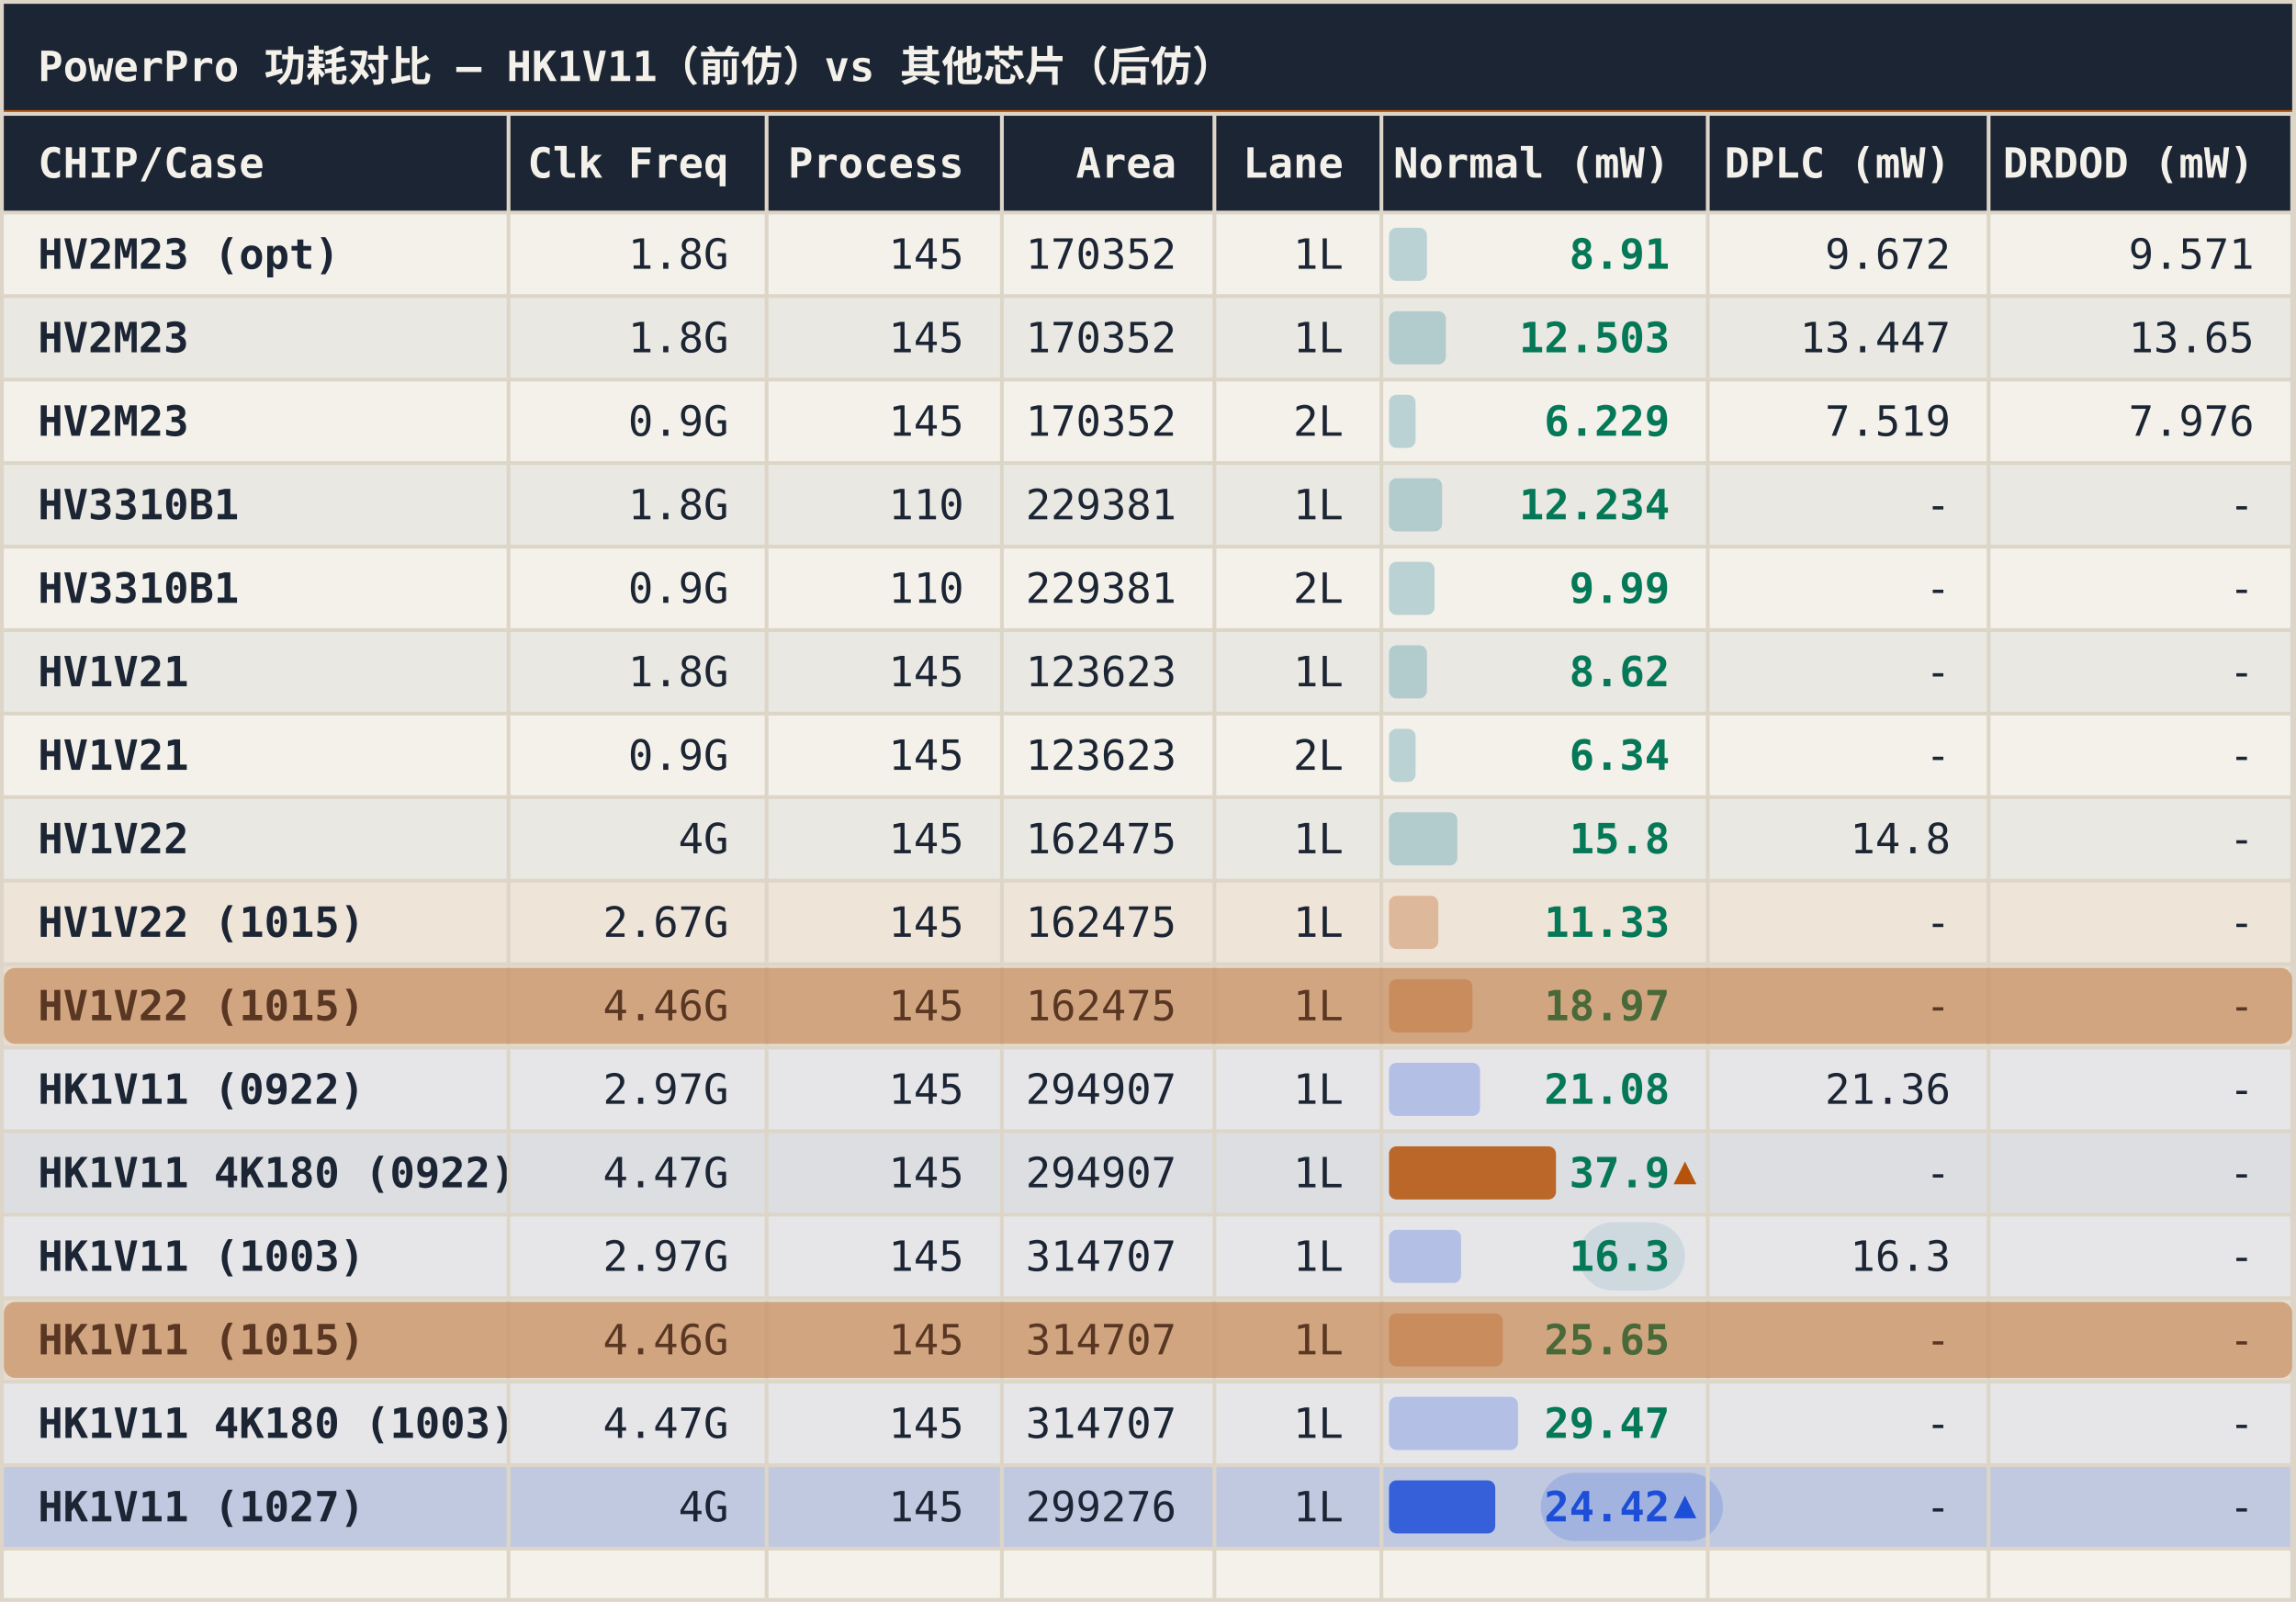
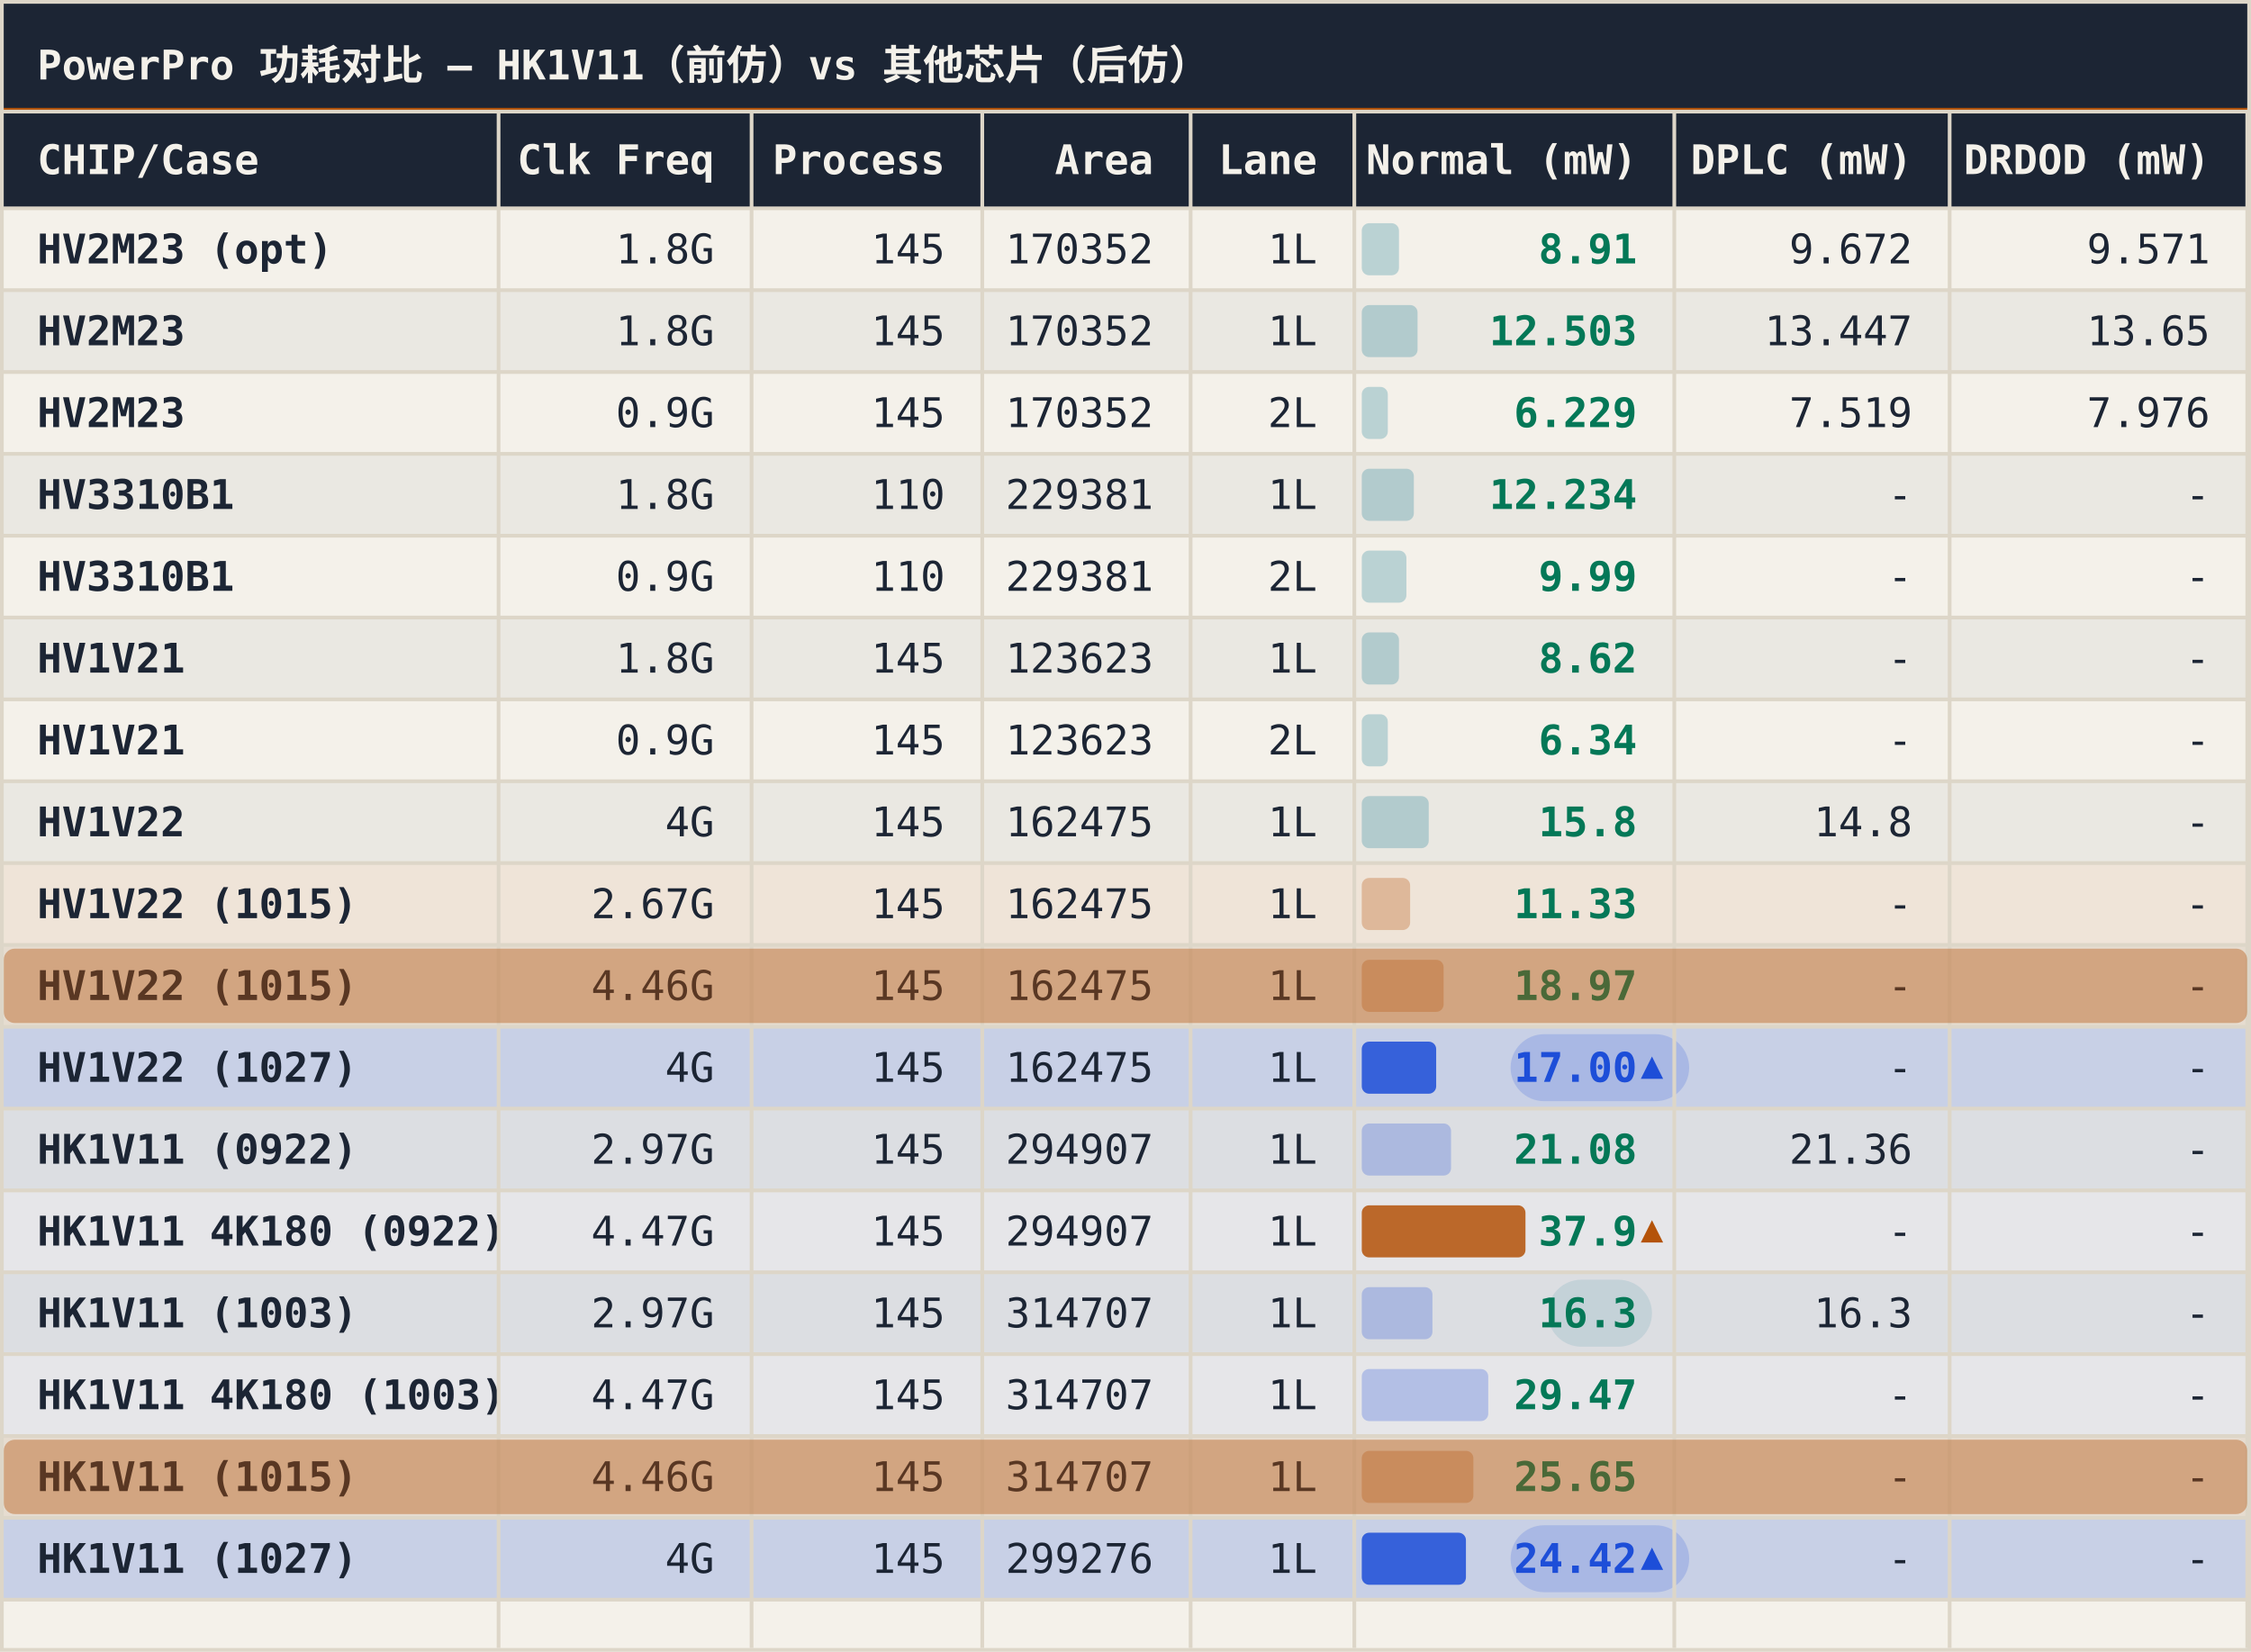
- <svg xmlns="http://www.w3.org/2000/svg" width="605" height="422" viewBox="0 0 605 422">
+ <svg xmlns="http://www.w3.org/2000/svg" width="605" height="444" viewBox="0 0 605 444">
  <style>
text{font-family:ui-monospace,Consolas,monospace,"Microsoft YaHei",sans-serif;font-size:11px;}
@keyframes fadeIn{from{opacity:0}to{opacity:1}}
@keyframes grow{from{transform:scaleX(0)}to{transform:scaleX(1)}}
@keyframes breathe{0%,100%{opacity:.25}50%{opacity:.55}}
@keyframes maxpulse{0%,100%{opacity:.7}50%{opacity:1}}
.in{animation:fadeIn .3s ease-out both;}
.bar{transform-box:fill-box;transform-origin:left center;animation:grow .7s ease-out both;}
.r0{animation:fadeIn .3s ease-out both;animation-delay:0.30s;}
.b0{animation-delay:0.45s;}
.r1{animation:fadeIn .3s ease-out both;animation-delay:0.34s;}
.b1{animation-delay:0.49s;}
.r2{animation:fadeIn .3s ease-out both;animation-delay:0.38s;}
.b2{animation-delay:0.53s;}
.r3{animation:fadeIn .3s ease-out both;animation-delay:0.42s;}
.b3{animation-delay:0.57s;}
.r4{animation:fadeIn .3s ease-out both;animation-delay:0.46s;}
.b4{animation-delay:0.61s;}
.r5{animation:fadeIn .3s ease-out both;animation-delay:0.50s;}
.b5{animation-delay:0.65s;}
.r6{animation:fadeIn .3s ease-out both;animation-delay:0.54s;}
.b6{animation-delay:0.69s;}
.r7{animation:fadeIn .3s ease-out both;animation-delay:0.58s;}
.b7{animation-delay:0.73s;}
.r8{animation:fadeIn .3s ease-out both;animation-delay:0.62s;}
.b8{animation-delay:0.77s;}
.r9{animation:fadeIn .3s ease-out both;animation-delay:0.66s;}
.b9{animation-delay:0.81s;}
.r10{animation:fadeIn .3s ease-out both;animation-delay:0.70s;}
.b10{animation-delay:0.85s;}
.r11{animation:fadeIn .3s ease-out both;animation-delay:0.74s;}
.b11{animation-delay:0.89s;}
.r12{animation:fadeIn .3s ease-out both;animation-delay:0.78s;}
.b12{animation-delay:0.93s;}
.r13{animation:fadeIn .3s ease-out both;animation-delay:0.82s;}
.b13{animation-delay:0.97s;}
.r14{animation:fadeIn .3s ease-out both;animation-delay:0.86s;}
.b14{animation-delay:1.01s;}
.r15{animation:fadeIn .3s ease-out both;animation-delay:0.90s;}
.b15{animation-delay:1.05s;}
+ .r16{animation:fadeIn .3s ease-out both;animation-delay:0.94s;}
+ .b16{animation-delay:1.09s;}
.sweep{transform-box:fill-box;transform-origin:left center;animation:grow .5s ease-out .2s both;}
.cap{animation:fadeIn .3s ease-out both;animation-delay:0.90s;}
.breath{animation:breathe 2.4s ease-in-out infinite;opacity:.4;}
.maxpulse{animation:maxpulse 2.8s ease-in-out infinite;opacity:1;}
@keyframes cmpsweep{0%{transform:translateX(-150px);opacity:0}8%{opacity:.3}32%{opacity:.3}37.5%{transform:translateX(625px);opacity:0}100%{transform:translateX(625px);opacity:0}}
.cmpband{transform-box:fill-box;transform-origin:left center;opacity:0;animation:cmpsweep 4s ease-in-out 1s infinite;}
@keyframes bardot{0%{opacity:0}10%{opacity:.5}22%{opacity:0}100%{opacity:0}}
.dot{opacity:0;animation:bardot 5.2s ease-in-out infinite;}
- .d0{animation-delay:0s;}.d1{animation-delay:.35s;}.d2{animation-delay:.70s;}.d3{animation-delay:1.05s;}.d4{animation-delay:1.40s;}.d5{animation-delay:1.75s;}.d6{animation-delay:2.10s;}.d7{animation-delay:2.45s;}.d8{animation-delay:2.80s;}.d9{animation-delay:3.15s;}.d10{animation-delay:3.50s;}.d11{animation-delay:3.85s;}.d12{animation-delay:4.20s;}.d13{animation-delay:4.55s;}.d14{animation-delay:4.90s;}.d15{animation-delay:5.25s;}
+ .d0{animation-delay:0s;}.d1{animation-delay:.35s;}.d2{animation-delay:.70s;}.d3{animation-delay:1.05s;}.d4{animation-delay:1.40s;}.d5{animation-delay:1.75s;}.d6{animation-delay:2.10s;}.d7{animation-delay:2.45s;}.d8{animation-delay:2.80s;}.d9{animation-delay:3.15s;}.d10{animation-delay:3.50s;}.d11{animation-delay:3.85s;}.d12{animation-delay:4.20s;}.d13{animation-delay:4.55s;}.d14{animation-delay:4.90s;}.d15{animation-delay:5.25s;}.d16{animation-delay:5.60s;}
@keyframes peakglow{0%,100%{opacity:0}50%{opacity:.22}}
.peakglow{opacity:0;animation:peakglow 3.2s ease-in-out .8s infinite;}
@keyframes bluebreathe{0%,100%{opacity:.18}50%{opacity:.45}}
.gglow{opacity:.18;animation:bluebreathe 3.6s ease-in-out .5s infinite;}
+ .gglow2{opacity:.18;animation:bluebreathe 3.6s ease-in-out 2.3s infinite;}
@keyframes v15pulse{0%,100%{opacity:.75}50%{opacity:1}}
.v15pulse{animation:v15pulse 3.4s ease-in-out infinite;}
+ .v16pulse{animation:v15pulse 3.4s ease-in-out 1.7s infinite;}
@keyframes tealbreathe{0%,100%{opacity:.12}50%{opacity:.28}}
.tglow{opacity:.12;animation:tealbreathe 5.6s ease-in-out 1.7s infinite;}
@keyframes zebasweep{0%{transform:skewX(-18deg) translateX(-260px);opacity:0}12%{opacity:.06}45%{opacity:.06}58%{transform:skewX(-18deg) translateX(740px);opacity:0}100%{transform:skewX(-18deg) translateX(740px);opacity:0}}
.zeband{transform-box:fill-box;transform-origin:center;opacity:0;animation:zebasweep 6s linear 2.2s infinite;}
@media (prefers-reduced-motion:reduce){*{animation:none!important}}
</style>
  <defs>
    <linearGradient id="gCmp" x1="0" y1="0" x2="1" y2="0">
      <stop offset="0" stop-color="#fffdf7" stop-opacity="0" />
      <stop offset="0.5" stop-color="#fffdf7" stop-opacity="1" />
      <stop offset="1" stop-color="#fffdf7" stop-opacity="0" />
    </linearGradient>
    <linearGradient id="gZeb" x1="0" y1="0" x2="1" y2="0">
      <stop offset="0" stop-color="#fffdf7" stop-opacity="0" />
      <stop offset="0.5" stop-color="#fffdf7" stop-opacity="1" />
      <stop offset="1" stop-color="#fffdf7" stop-opacity="0" />
    </linearGradient>
    <clipPath id="cCmp">
      <rect x="1" y="255" width="603" height="20" />
-       <rect x="1" y="343" width="603" height="20" />
+       <rect x="1" y="387" width="603" height="20" />
    </clipPath>
    <clipPath id="cBody">
-       <rect x="0" y="56" width="605" height="352" />
+       <rect x="0" y="56" width="605" height="374" />
    </clipPath>
  </defs>
-   <rect x="0" y="0" width="605" height="422" fill="#f4f1ea" />
+   <rect x="0" y="0" width="605" height="444" fill="#f4f1ea" />
  <g class="in">
    <rect x="0" y="0" width="605" height="30" fill="#1c2534" />
    <text x="10" y="15.0" dominant-baseline="central" fill="#f4f1ea" font-weight="bold">PowerPro 功耗对比 — HK1V11（前仿）vs 其他芯片（后仿）</text>
    <rect class="sweep" x="0" y="29" width="605" height="2" fill="#b45309" />
    <rect x="0" y="30" width="605" height="26" fill="#1c2534" />
    <text x="10" y="43.0" dominant-baseline="central" fill="#f4f1ea" font-weight="bold">CHIP/Case</text>
    <text x="192" y="43.0" text-anchor="end" dominant-baseline="central" fill="#f4f1ea" font-weight="bold">Clk Freq</text>
    <text x="254" y="43.0" text-anchor="end" dominant-baseline="central" fill="#f4f1ea" font-weight="bold">Process</text>
    <text x="310" y="43.0" text-anchor="end" dominant-baseline="central" fill="#f4f1ea" font-weight="bold">Area</text>
    <text x="354" y="43.0" text-anchor="end" dominant-baseline="central" fill="#f4f1ea" font-weight="bold">Lane</text>
    <text x="440" y="43.0" text-anchor="end" dominant-baseline="central" fill="#f4f1ea" font-weight="bold">Normal (mW)</text>
    <text x="514" y="43.0" text-anchor="end" dominant-baseline="central" fill="#f4f1ea" font-weight="bold">DPLC (mW)</text>
    <text x="594" y="43.0" text-anchor="end" dominant-baseline="central" fill="#f4f1ea" font-weight="bold">DRDOD (mW)</text>
  </g>
  <g class="r0">
    <rect class="bar b0" x="366" y="60" width="10" height="14" rx="2" fill="#0e7490" fill-opacity="0.25" />
    <circle class="dot d0" cx="376" cy="67" r="2.5" fill="#0e7490" />
    <text x="10" y="67.0" dominant-baseline="central" fill="#1c2534" font-weight="bold">HV2M23 (opt)</text>
    <text x="192" y="67.0" text-anchor="end" dominant-baseline="central" fill="#1c2534">1.8G</text>
    <text x="254" y="67.0" text-anchor="end" dominant-baseline="central" fill="#1c2534">145</text>
    <text x="310" y="67.0" text-anchor="end" dominant-baseline="central" fill="#1c2534">170352</text>
    <text x="354" y="67.0" text-anchor="end" dominant-baseline="central" fill="#1c2534">1L</text>
    <text x="440" y="67.0" text-anchor="end" dominant-baseline="central" fill="#047857" font-weight="bold">8.91</text>
    <text x="514" y="67.0" text-anchor="end" dominant-baseline="central" fill="#1c2534">9.672</text>
    <text x="594" y="67.0" text-anchor="end" dominant-baseline="central" fill="#1c2534">9.571</text>
  </g>
  <g class="r1">
    <rect x="0" y="78" width="605" height="22" fill="#1c2534" fill-opacity="0.045" />
    <rect class="bar b1" x="366" y="82" width="15" height="14" rx="2" fill="#0e7490" fill-opacity="0.25" />
    <circle class="dot d1" cx="381" cy="89" r="2.5" fill="#0e7490" />
    <text x="10" y="89.0" dominant-baseline="central" fill="#1c2534" font-weight="bold">HV2M23</text>
    <text x="192" y="89.0" text-anchor="end" dominant-baseline="central" fill="#1c2534">1.8G</text>
    <text x="254" y="89.0" text-anchor="end" dominant-baseline="central" fill="#1c2534">145</text>
    <text x="310" y="89.0" text-anchor="end" dominant-baseline="central" fill="#1c2534">170352</text>
    <text x="354" y="89.0" text-anchor="end" dominant-baseline="central" fill="#1c2534">1L</text>
    <text x="440" y="89.0" text-anchor="end" dominant-baseline="central" fill="#047857" font-weight="bold">12.503</text>
    <text x="514" y="89.0" text-anchor="end" dominant-baseline="central" fill="#1c2534">13.447</text>
    <text x="594" y="89.0" text-anchor="end" dominant-baseline="central" fill="#1c2534">13.65</text>
  </g>
  <g class="r2">
    <rect class="bar b2" x="366" y="104" width="7" height="14" rx="2" fill="#0e7490" fill-opacity="0.25" />
    <circle class="dot d2" cx="373" cy="111" r="2.5" fill="#0e7490" />
    <text x="10" y="111.0" dominant-baseline="central" fill="#1c2534" font-weight="bold">HV2M23</text>
    <text x="192" y="111.0" text-anchor="end" dominant-baseline="central" fill="#1c2534">0.9G</text>
    <text x="254" y="111.0" text-anchor="end" dominant-baseline="central" fill="#1c2534">145</text>
    <text x="310" y="111.0" text-anchor="end" dominant-baseline="central" fill="#1c2534">170352</text>
    <text x="354" y="111.0" text-anchor="end" dominant-baseline="central" fill="#1c2534">2L</text>
    <text x="440" y="111.0" text-anchor="end" dominant-baseline="central" fill="#047857" font-weight="bold">6.229</text>
    <text x="514" y="111.0" text-anchor="end" dominant-baseline="central" fill="#1c2534">7.519</text>
    <text x="594" y="111.0" text-anchor="end" dominant-baseline="central" fill="#1c2534">7.976</text>
  </g>
  <g class="r3">
    <rect x="0" y="122" width="605" height="22" fill="#1c2534" fill-opacity="0.045" />
    <rect class="bar b3" x="366" y="126" width="14" height="14" rx="2" fill="#0e7490" fill-opacity="0.25" />
    <circle class="dot d3" cx="380" cy="133" r="2.5" fill="#0e7490" />
    <text x="10" y="133.0" dominant-baseline="central" fill="#1c2534" font-weight="bold">HV3310B1</text>
    <text x="192" y="133.0" text-anchor="end" dominant-baseline="central" fill="#1c2534">1.8G</text>
    <text x="254" y="133.0" text-anchor="end" dominant-baseline="central" fill="#1c2534">110</text>
    <text x="310" y="133.0" text-anchor="end" dominant-baseline="central" fill="#1c2534">229381</text>
    <text x="354" y="133.0" text-anchor="end" dominant-baseline="central" fill="#1c2534">1L</text>
    <text x="440" y="133.0" text-anchor="end" dominant-baseline="central" fill="#047857" font-weight="bold">12.234</text>
    <text x="514" y="133.0" text-anchor="end" dominant-baseline="central" fill="#1c2534">-</text>
    <text x="594" y="133.0" text-anchor="end" dominant-baseline="central" fill="#1c2534">-</text>
  </g>
  <g class="r4">
    <rect class="bar b4" x="366" y="148" width="12" height="14" rx="2" fill="#0e7490" fill-opacity="0.25" />
    <circle class="dot d4" cx="378" cy="155" r="2.5" fill="#0e7490" />
    <text x="10" y="155.0" dominant-baseline="central" fill="#1c2534" font-weight="bold">HV3310B1</text>
    <text x="192" y="155.0" text-anchor="end" dominant-baseline="central" fill="#1c2534">0.9G</text>
    <text x="254" y="155.0" text-anchor="end" dominant-baseline="central" fill="#1c2534">110</text>
    <text x="310" y="155.0" text-anchor="end" dominant-baseline="central" fill="#1c2534">229381</text>
    <text x="354" y="155.0" text-anchor="end" dominant-baseline="central" fill="#1c2534">2L</text>
    <text x="440" y="155.0" text-anchor="end" dominant-baseline="central" fill="#047857" font-weight="bold">9.99</text>
    <text x="514" y="155.0" text-anchor="end" dominant-baseline="central" fill="#1c2534">-</text>
    <text x="594" y="155.0" text-anchor="end" dominant-baseline="central" fill="#1c2534">-</text>
  </g>
  <g class="r5">
    <rect x="0" y="166" width="605" height="22" fill="#1c2534" fill-opacity="0.045" />
    <rect class="bar b5" x="366" y="170" width="10" height="14" rx="2" fill="#0e7490" fill-opacity="0.25" />
    <circle class="dot d5" cx="376" cy="177" r="2.5" fill="#0e7490" />
    <text x="10" y="177.0" dominant-baseline="central" fill="#1c2534" font-weight="bold">HV1V21</text>
    <text x="192" y="177.0" text-anchor="end" dominant-baseline="central" fill="#1c2534">1.8G</text>
    <text x="254" y="177.0" text-anchor="end" dominant-baseline="central" fill="#1c2534">145</text>
    <text x="310" y="177.0" text-anchor="end" dominant-baseline="central" fill="#1c2534">123623</text>
    <text x="354" y="177.0" text-anchor="end" dominant-baseline="central" fill="#1c2534">1L</text>
    <text x="440" y="177.0" text-anchor="end" dominant-baseline="central" fill="#047857" font-weight="bold">8.62</text>
    <text x="514" y="177.0" text-anchor="end" dominant-baseline="central" fill="#1c2534">-</text>
    <text x="594" y="177.0" text-anchor="end" dominant-baseline="central" fill="#1c2534">-</text>
  </g>
  <g class="r6">
    <rect class="bar b6" x="366" y="192" width="7" height="14" rx="2" fill="#0e7490" fill-opacity="0.25" />
    <circle class="dot d6" cx="373" cy="199" r="2.5" fill="#0e7490" />
    <text x="10" y="199.0" dominant-baseline="central" fill="#1c2534" font-weight="bold">HV1V21</text>
    <text x="192" y="199.0" text-anchor="end" dominant-baseline="central" fill="#1c2534">0.9G</text>
    <text x="254" y="199.0" text-anchor="end" dominant-baseline="central" fill="#1c2534">145</text>
    <text x="310" y="199.0" text-anchor="end" dominant-baseline="central" fill="#1c2534">123623</text>
    <text x="354" y="199.0" text-anchor="end" dominant-baseline="central" fill="#1c2534">2L</text>
    <text x="440" y="199.0" text-anchor="end" dominant-baseline="central" fill="#047857" font-weight="bold">6.34</text>
    <text x="514" y="199.0" text-anchor="end" dominant-baseline="central" fill="#1c2534">-</text>
    <text x="594" y="199.0" text-anchor="end" dominant-baseline="central" fill="#1c2534">-</text>
  </g>
  <g class="r7">
    <rect x="0" y="210" width="605" height="22" fill="#1c2534" fill-opacity="0.045" />
    <rect class="bar b7" x="366" y="214" width="18" height="14" rx="2" fill="#0e7490" fill-opacity="0.25" />
    <circle class="dot d7" cx="384" cy="221" r="2.5" fill="#0e7490" />
    <text x="10" y="221.0" dominant-baseline="central" fill="#1c2534" font-weight="bold">HV1V22</text>
    <text x="192" y="221.0" text-anchor="end" dominant-baseline="central" fill="#1c2534">4G</text>
    <text x="254" y="221.0" text-anchor="end" dominant-baseline="central" fill="#1c2534">145</text>
    <text x="310" y="221.0" text-anchor="end" dominant-baseline="central" fill="#1c2534">162475</text>
    <text x="354" y="221.0" text-anchor="end" dominant-baseline="central" fill="#1c2534">1L</text>
    <text x="440" y="221.0" text-anchor="end" dominant-baseline="central" fill="#047857" font-weight="bold">15.8</text>
    <text x="514" y="221.0" text-anchor="end" dominant-baseline="central" fill="#1c2534">14.8</text>
    <text x="594" y="221.0" text-anchor="end" dominant-baseline="central" fill="#1c2534">-</text>
  </g>
  <g class="r8">
    <rect x="0" y="232" width="605" height="22" fill="#b45309" fill-opacity="0.08" />
    <rect class="bar b8" x="366" y="236" width="13" height="14" rx="2" fill="#b45309" fill-opacity="0.30" />
    <circle class="dot d8" cx="379" cy="243" r="2.5" fill="#b45309" />
    <text x="10" y="243.0" dominant-baseline="central" fill="#1c2534" font-weight="bold">HV1V22 (1015)</text>
    <text x="192" y="243.0" text-anchor="end" dominant-baseline="central" fill="#1c2534">2.67G</text>
    <text x="254" y="243.0" text-anchor="end" dominant-baseline="central" fill="#1c2534">145</text>
    <text x="310" y="243.0" text-anchor="end" dominant-baseline="central" fill="#1c2534">162475</text>
    <text x="354" y="243.0" text-anchor="end" dominant-baseline="central" fill="#1c2534">1L</text>
    <text x="440" y="243.0" text-anchor="end" dominant-baseline="central" fill="#047857" font-weight="bold">11.33</text>
    <text x="514" y="243.0" text-anchor="end" dominant-baseline="central" fill="#1c2534">-</text>
    <text x="594" y="243.0" text-anchor="end" dominant-baseline="central" fill="#1c2534">-</text>
  </g>
  <g class="r9">
    <rect x="0" y="254" width="605" height="22" fill="#1c2534" fill-opacity="0.045" />
    <rect x="0" y="254" width="605" height="22" fill="#b45309" fill-opacity="0.08" />
    <rect class="bar b9" x="366" y="258" width="22" height="14" rx="2" fill="#b45309" fill-opacity="0.30" />
    <circle class="dot d9" cx="388" cy="265" r="2.5" fill="#b45309" />
    <text x="10" y="265.0" dominant-baseline="central" fill="#1c2534" font-weight="bold">HV1V22 (1015)</text>
    <text x="192" y="265.0" text-anchor="end" dominant-baseline="central" fill="#1c2534">4.46G</text>
    <text x="254" y="265.0" text-anchor="end" dominant-baseline="central" fill="#1c2534">145</text>
    <text x="310" y="265.0" text-anchor="end" dominant-baseline="central" fill="#1c2534">162475</text>
    <text x="354" y="265.0" text-anchor="end" dominant-baseline="central" fill="#1c2534">1L</text>
    <text x="440" y="265.0" text-anchor="end" dominant-baseline="central" fill="#047857" font-weight="bold">18.97</text>
    <text x="514" y="265.0" text-anchor="end" dominant-baseline="central" fill="#1c2534">-</text>
    <text x="594" y="265.0" text-anchor="end" dominant-baseline="central" fill="#1c2534">-</text>
  </g>
  <g class="r10">
-     <rect x="0" y="276" width="605" height="22" fill="#1d4ed8" fill-opacity="0.07" />
-     <rect class="bar b10" x="366" y="280" width="24" height="14" rx="2" fill="#1d4ed8" fill-opacity="0.25" />
-     <circle class="dot d10" cx="390" cy="287" r="2.5" fill="#1d4ed8" />
-     <text x="10" y="287.0" dominant-baseline="central" fill="#1c2534" font-weight="bold">HK1V11 (0922)</text>
-     <text x="192" y="287.0" text-anchor="end" dominant-baseline="central" fill="#1c2534">2.97G</text>
+     <rect x="0" y="276" width="605" height="22" fill="#1d4ed8" fill-opacity="0.20" />
+     <rect class="gglow2" x="406" y="278" width="48" height="18" rx="9" fill="#1d4ed8" />
+     <g class="v16pulse">
+       <rect class="bar b10" x="366" y="280" width="20" height="14" rx="2" fill="#1d4ed8" fill-opacity="0.85" />
+       <path d="M441 290 L447 290 L444 284 Z" fill="#1d4ed8" />
+     </g>
+     <circle class="dot d10" cx="386" cy="287" r="2.5" fill="#1d4ed8" />
+     <text x="10" y="287.0" dominant-baseline="central" fill="#1c2534" font-weight="bold">HV1V22 (1027)</text>
+     <text x="192" y="287.0" text-anchor="end" dominant-baseline="central" fill="#1c2534">4G</text>
    <text x="254" y="287.0" text-anchor="end" dominant-baseline="central" fill="#1c2534">145</text>
-     <text x="310" y="287.0" text-anchor="end" dominant-baseline="central" fill="#1c2534">294907</text>
+     <text x="310" y="287.0" text-anchor="end" dominant-baseline="central" fill="#1c2534">162475</text>
    <text x="354" y="287.0" text-anchor="end" dominant-baseline="central" fill="#1c2534">1L</text>
-     <text x="440" y="287.0" text-anchor="end" dominant-baseline="central" fill="#047857" font-weight="bold">21.08</text>
-     <text x="514" y="287.0" text-anchor="end" dominant-baseline="central" fill="#1c2534">21.36</text>
+     <text x="440" y="287.0" text-anchor="end" dominant-baseline="central" fill="#1d4ed8" font-weight="bold">17.00</text>
+     <text x="514" y="287.0" text-anchor="end" dominant-baseline="central" fill="#1c2534">-</text>
    <text x="594" y="287.0" text-anchor="end" dominant-baseline="central" fill="#1c2534">-</text>
  </g>
  <g class="r11">
    <rect x="0" y="298" width="605" height="22" fill="#1c2534" fill-opacity="0.045" />
    <rect x="0" y="298" width="605" height="22" fill="#1d4ed8" fill-opacity="0.07" />
-     <rect class="peakglow" x="404" y="300" width="48" height="18" rx="9" fill="#b45309" />
-     <g class="maxpulse">
-       <rect class="bar b11" x="366" y="302" width="44" height="14" rx="2" fill="#b45309" fill-opacity="0.85" />
-       <path d="M441 312 L447 312 L444 306 Z" fill="#b45309" />
-     </g>
-     <circle class="dot d11" cx="410" cy="309" r="2.5" fill="#b45309" />
-     <text x="10" y="309.0" dominant-baseline="central" fill="#1c2534" font-weight="bold">HK1V11 4K180 (0922)</text>
-     <text x="192" y="309.0" text-anchor="end" dominant-baseline="central" fill="#1c2534">4.47G</text>
+     <rect class="bar b11" x="366" y="302" width="24" height="14" rx="2" fill="#1d4ed8" fill-opacity="0.25" />
+     <circle class="dot d11" cx="390" cy="309" r="2.5" fill="#1d4ed8" />
+     <text x="10" y="309.0" dominant-baseline="central" fill="#1c2534" font-weight="bold">HK1V11 (0922)</text>
+     <text x="192" y="309.0" text-anchor="end" dominant-baseline="central" fill="#1c2534">2.97G</text>
    <text x="254" y="309.0" text-anchor="end" dominant-baseline="central" fill="#1c2534">145</text>
    <text x="310" y="309.0" text-anchor="end" dominant-baseline="central" fill="#1c2534">294907</text>
    <text x="354" y="309.0" text-anchor="end" dominant-baseline="central" fill="#1c2534">1L</text>
-     <text x="440" y="309.0" text-anchor="end" dominant-baseline="central" fill="#047857" font-weight="bold">37.9</text>
-     <text x="514" y="309.0" text-anchor="end" dominant-baseline="central" fill="#1c2534">-</text>
+     <text x="440" y="309.0" text-anchor="end" dominant-baseline="central" fill="#047857" font-weight="bold">21.08</text>
+     <text x="514" y="309.0" text-anchor="end" dominant-baseline="central" fill="#1c2534">21.36</text>
    <text x="594" y="309.0" text-anchor="end" dominant-baseline="central" fill="#1c2534">-</text>
  </g>
  <g class="r12">
    <rect x="0" y="320" width="605" height="22" fill="#1d4ed8" fill-opacity="0.07" />
-     <rect class="bar b12" x="366" y="324" width="19" height="14" rx="2" fill="#1d4ed8" fill-opacity="0.25" />
-     <circle class="dot d12" cx="385" cy="331" r="2.5" fill="#1d4ed8" />
-     <rect class="tglow" x="416" y="322" width="28" height="18" rx="9" fill="#0e7490" />
-     <text x="10" y="331.0" dominant-baseline="central" fill="#1c2534" font-weight="bold">HK1V11 (1003)</text>
-     <text x="192" y="331.0" text-anchor="end" dominant-baseline="central" fill="#1c2534">2.97G</text>
+     <rect class="peakglow" x="404" y="322" width="48" height="18" rx="9" fill="#b45309" />
+     <g class="maxpulse">
+       <rect class="bar b12" x="366" y="324" width="44" height="14" rx="2" fill="#b45309" fill-opacity="0.85" />
+       <path d="M441 334 L447 334 L444 328 Z" fill="#b45309" />
+     </g>
+     <circle class="dot d12" cx="410" cy="331" r="2.5" fill="#b45309" />
+     <text x="10" y="331.0" dominant-baseline="central" fill="#1c2534" font-weight="bold">HK1V11 4K180 (0922)</text>
+     <text x="192" y="331.0" text-anchor="end" dominant-baseline="central" fill="#1c2534">4.47G</text>
    <text x="254" y="331.0" text-anchor="end" dominant-baseline="central" fill="#1c2534">145</text>
-     <text x="310" y="331.0" text-anchor="end" dominant-baseline="central" fill="#1c2534">314707</text>
+     <text x="310" y="331.0" text-anchor="end" dominant-baseline="central" fill="#1c2534">294907</text>
    <text x="354" y="331.0" text-anchor="end" dominant-baseline="central" fill="#1c2534">1L</text>
-     <text x="440" y="331.0" text-anchor="end" dominant-baseline="central" fill="#047857" font-weight="bold">16.3</text>
-     <text x="514" y="331.0" text-anchor="end" dominant-baseline="central" fill="#1c2534">16.3</text>
+     <text x="440" y="331.0" text-anchor="end" dominant-baseline="central" fill="#047857" font-weight="bold">37.9</text>
+     <text x="514" y="331.0" text-anchor="end" dominant-baseline="central" fill="#1c2534">-</text>
    <text x="594" y="331.0" text-anchor="end" dominant-baseline="central" fill="#1c2534">-</text>
  </g>
  <g class="r13">
    <rect x="0" y="342" width="605" height="22" fill="#1c2534" fill-opacity="0.045" />
-     <rect x="0" y="342" width="605" height="22" fill="#b45309" fill-opacity="0.08" />
-     <rect class="bar b13" x="366" y="346" width="30" height="14" rx="2" fill="#b45309" fill-opacity="0.30" />
-     <circle class="dot d13" cx="396" cy="353" r="2.5" fill="#b45309" />
-     <text x="10" y="353.0" dominant-baseline="central" fill="#1c2534" font-weight="bold">HK1V11 (1015)</text>
-     <text x="192" y="353.0" text-anchor="end" dominant-baseline="central" fill="#1c2534">4.46G</text>
+     <rect x="0" y="342" width="605" height="22" fill="#1d4ed8" fill-opacity="0.07" />
+     <rect class="bar b13" x="366" y="346" width="19" height="14" rx="2" fill="#1d4ed8" fill-opacity="0.25" />
+     <circle class="dot d13" cx="385" cy="353" r="2.5" fill="#1d4ed8" />
+     <rect class="tglow" x="416" y="344" width="28" height="18" rx="9" fill="#0e7490" />
+     <text x="10" y="353.0" dominant-baseline="central" fill="#1c2534" font-weight="bold">HK1V11 (1003)</text>
+     <text x="192" y="353.0" text-anchor="end" dominant-baseline="central" fill="#1c2534">2.97G</text>
    <text x="254" y="353.0" text-anchor="end" dominant-baseline="central" fill="#1c2534">145</text>
    <text x="310" y="353.0" text-anchor="end" dominant-baseline="central" fill="#1c2534">314707</text>
    <text x="354" y="353.0" text-anchor="end" dominant-baseline="central" fill="#1c2534">1L</text>
-     <text x="440" y="353.0" text-anchor="end" dominant-baseline="central" fill="#047857" font-weight="bold">25.65</text>
-     <text x="514" y="353.0" text-anchor="end" dominant-baseline="central" fill="#1c2534">-</text>
+     <text x="440" y="353.0" text-anchor="end" dominant-baseline="central" fill="#047857" font-weight="bold">16.3</text>
+     <text x="514" y="353.0" text-anchor="end" dominant-baseline="central" fill="#1c2534">16.3</text>
    <text x="594" y="353.0" text-anchor="end" dominant-baseline="central" fill="#1c2534">-</text>
  </g>
  <g class="r14">
    <rect x="0" y="364" width="605" height="22" fill="#1d4ed8" fill-opacity="0.07" />
    <rect class="bar b14" x="366" y="368" width="34" height="14" rx="2" fill="#1d4ed8" fill-opacity="0.25" />
    <circle class="dot d14" cx="400" cy="375" r="2.5" fill="#1d4ed8" />
    <text x="10" y="375.0" dominant-baseline="central" fill="#1c2534" font-weight="bold">HK1V11 4K180 (1003)</text>
    <text x="192" y="375.0" text-anchor="end" dominant-baseline="central" fill="#1c2534">4.47G</text>
    <text x="254" y="375.0" text-anchor="end" dominant-baseline="central" fill="#1c2534">145</text>
    <text x="310" y="375.0" text-anchor="end" dominant-baseline="central" fill="#1c2534">314707</text>
    <text x="354" y="375.0" text-anchor="end" dominant-baseline="central" fill="#1c2534">1L</text>
    <text x="440" y="375.0" text-anchor="end" dominant-baseline="central" fill="#047857" font-weight="bold">29.47</text>
    <text x="514" y="375.0" text-anchor="end" dominant-baseline="central" fill="#1c2534">-</text>
    <text x="594" y="375.0" text-anchor="end" dominant-baseline="central" fill="#1c2534">-</text>
  </g>
  <g class="r15">
    <rect x="0" y="386" width="605" height="22" fill="#1c2534" fill-opacity="0.045" />
-     <rect x="0" y="386" width="605" height="22" fill="#1d4ed8" fill-opacity="0.20" />
-     <rect class="gglow" x="406" y="388" width="48" height="18" rx="9" fill="#1d4ed8" />
-     <g class="v15pulse">
-       <rect class="bar b15" x="366" y="390" width="28" height="14" rx="2" fill="#1d4ed8" fill-opacity="0.85" />
-       <path d="M441 400 L447 400 L444 394 Z" fill="#1d4ed8" />
-     </g>
-     <circle class="dot d15" cx="394" cy="397" r="2.5" fill="#1d4ed8" />
-     <text x="10" y="397.0" dominant-baseline="central" fill="#1c2534" font-weight="bold">HK1V11 (1027)</text>
-     <text x="192" y="397.0" text-anchor="end" dominant-baseline="central" fill="#1c2534">4G</text>
+     <rect x="0" y="386" width="605" height="22" fill="#b45309" fill-opacity="0.08" />
+     <rect class="bar b15" x="366" y="390" width="30" height="14" rx="2" fill="#b45309" fill-opacity="0.30" />
+     <circle class="dot d15" cx="396" cy="397" r="2.5" fill="#b45309" />
+     <text x="10" y="397.0" dominant-baseline="central" fill="#1c2534" font-weight="bold">HK1V11 (1015)</text>
+     <text x="192" y="397.0" text-anchor="end" dominant-baseline="central" fill="#1c2534">4.46G</text>
    <text x="254" y="397.0" text-anchor="end" dominant-baseline="central" fill="#1c2534">145</text>
-     <text x="310" y="397.0" text-anchor="end" dominant-baseline="central" fill="#1c2534">299276</text>
+     <text x="310" y="397.0" text-anchor="end" dominant-baseline="central" fill="#1c2534">314707</text>
    <text x="354" y="397.0" text-anchor="end" dominant-baseline="central" fill="#1c2534">1L</text>
-     <text x="440" y="397.0" text-anchor="end" dominant-baseline="central" fill="#1d4ed8" font-weight="bold">24.42</text>
+     <text x="440" y="397.0" text-anchor="end" dominant-baseline="central" fill="#047857" font-weight="bold">25.65</text>
    <text x="514" y="397.0" text-anchor="end" dominant-baseline="central" fill="#1c2534">-</text>
    <text x="594" y="397.0" text-anchor="end" dominant-baseline="central" fill="#1c2534">-</text>
  </g>
+   <g class="r16">
+     <rect x="0" y="408" width="605" height="22" fill="#1d4ed8" fill-opacity="0.20" />
+     <rect class="gglow" x="406" y="410" width="48" height="18" rx="9" fill="#1d4ed8" />
+     <g class="v15pulse">
+       <rect class="bar b16" x="366" y="412" width="28" height="14" rx="2" fill="#1d4ed8" fill-opacity="0.85" />
+       <path d="M441 422 L447 422 L444 416 Z" fill="#1d4ed8" />
+     </g>
+     <circle class="dot d16" cx="394" cy="419" r="2.5" fill="#1d4ed8" />
+     <text x="10" y="419.0" dominant-baseline="central" fill="#1c2534" font-weight="bold">HK1V11 (1027)</text>
+     <text x="192" y="419.0" text-anchor="end" dominant-baseline="central" fill="#1c2534">4G</text>
+     <text x="254" y="419.0" text-anchor="end" dominant-baseline="central" fill="#1c2534">145</text>
+     <text x="310" y="419.0" text-anchor="end" dominant-baseline="central" fill="#1c2534">299276</text>
+     <text x="354" y="419.0" text-anchor="end" dominant-baseline="central" fill="#1c2534">1L</text>
+     <text x="440" y="419.0" text-anchor="end" dominant-baseline="central" fill="#1d4ed8" font-weight="bold">24.42</text>
+     <text x="514" y="419.0" text-anchor="end" dominant-baseline="central" fill="#1c2534">-</text>
+     <text x="594" y="419.0" text-anchor="end" dominant-baseline="central" fill="#1c2534">-</text>
+   </g>
  <g clip-path="url(#cBody)">
-     <rect class="zeband" x="0" y="50" width="180" height="366" fill="url(#gZeb)" />
+     <rect class="zeband" x="0" y="50" width="180" height="388" fill="url(#gZeb)" />
  </g>
  <g stroke="#ddd6c8" stroke-width="1">
-     <line x1="0" y1="30" x2="0" y2="421" />
-     <line x1="134" y1="30" x2="134" y2="421" />
-     <line x1="202" y1="30" x2="202" y2="421" />
-     <line x1="264" y1="30" x2="264" y2="421" />
-     <line x1="320" y1="30" x2="320" y2="421" />
-     <line x1="364" y1="30" x2="364" y2="421" />
-     <line x1="450" y1="30" x2="450" y2="421" />
-     <line x1="524" y1="30" x2="524" y2="421" />
-     <line x1="604" y1="30" x2="604" y2="421" />
+     <line x1="0" y1="30" x2="0" y2="443" />
+     <line x1="134" y1="30" x2="134" y2="443" />
+     <line x1="202" y1="30" x2="202" y2="443" />
+     <line x1="264" y1="30" x2="264" y2="443" />
+     <line x1="320" y1="30" x2="320" y2="443" />
+     <line x1="364" y1="30" x2="364" y2="443" />
+     <line x1="450" y1="30" x2="450" y2="443" />
+     <line x1="524" y1="30" x2="524" y2="443" />
+     <line x1="604" y1="30" x2="604" y2="443" />
    <line x1="0" y1="30" x2="605" y2="30" />
    <line x1="0" y1="56" x2="605" y2="56" />
    <line x1="0" y1="78" x2="605" y2="78" />
    <line x1="0" y1="100" x2="605" y2="100" />
    <line x1="0" y1="122" x2="605" y2="122" />
    <line x1="0" y1="144" x2="605" y2="144" />
    <line x1="0" y1="166" x2="605" y2="166" />
    <line x1="0" y1="188" x2="605" y2="188" />
    <line x1="0" y1="210" x2="605" y2="210" />
    <line x1="0" y1="232" x2="605" y2="232" />
    <line x1="0" y1="254" x2="605" y2="254" />
    <line x1="0" y1="276" x2="605" y2="276" />
    <line x1="0" y1="298" x2="605" y2="298" />
    <line x1="0" y1="320" x2="605" y2="320" />
    <line x1="0" y1="342" x2="605" y2="342" />
    <line x1="0" y1="364" x2="605" y2="364" />
    <line x1="0" y1="386" x2="605" y2="386" />
    <line x1="0" y1="408" x2="605" y2="408" />
+     <line x1="0" y1="430" x2="605" y2="430" />
  </g>
  <g class="breath" fill="#b45309">
    <rect x="1" y="255" width="603" height="20" rx="3" />
-     <rect x="1" y="343" width="603" height="20" rx="3" />
+     <rect x="1" y="387" width="603" height="20" rx="3" />
  </g>
  <g clip-path="url(#cCmp)">
-     <rect class="cmpband" x="0" y="255" width="150" height="108" fill="url(#gCmp)" />
-   </g>
-   <rect x="0.5" y="0.5" width="604" height="421" fill="none" stroke="#ddd6c8" stroke-width="1" />
+     <rect class="cmpband" x="0" y="255" width="150" height="152" fill="url(#gCmp)" />
+   </g>
+   <rect x="0.5" y="0.5" width="604" height="443" fill="none" stroke="#ddd6c8" stroke-width="1" />
</svg>
